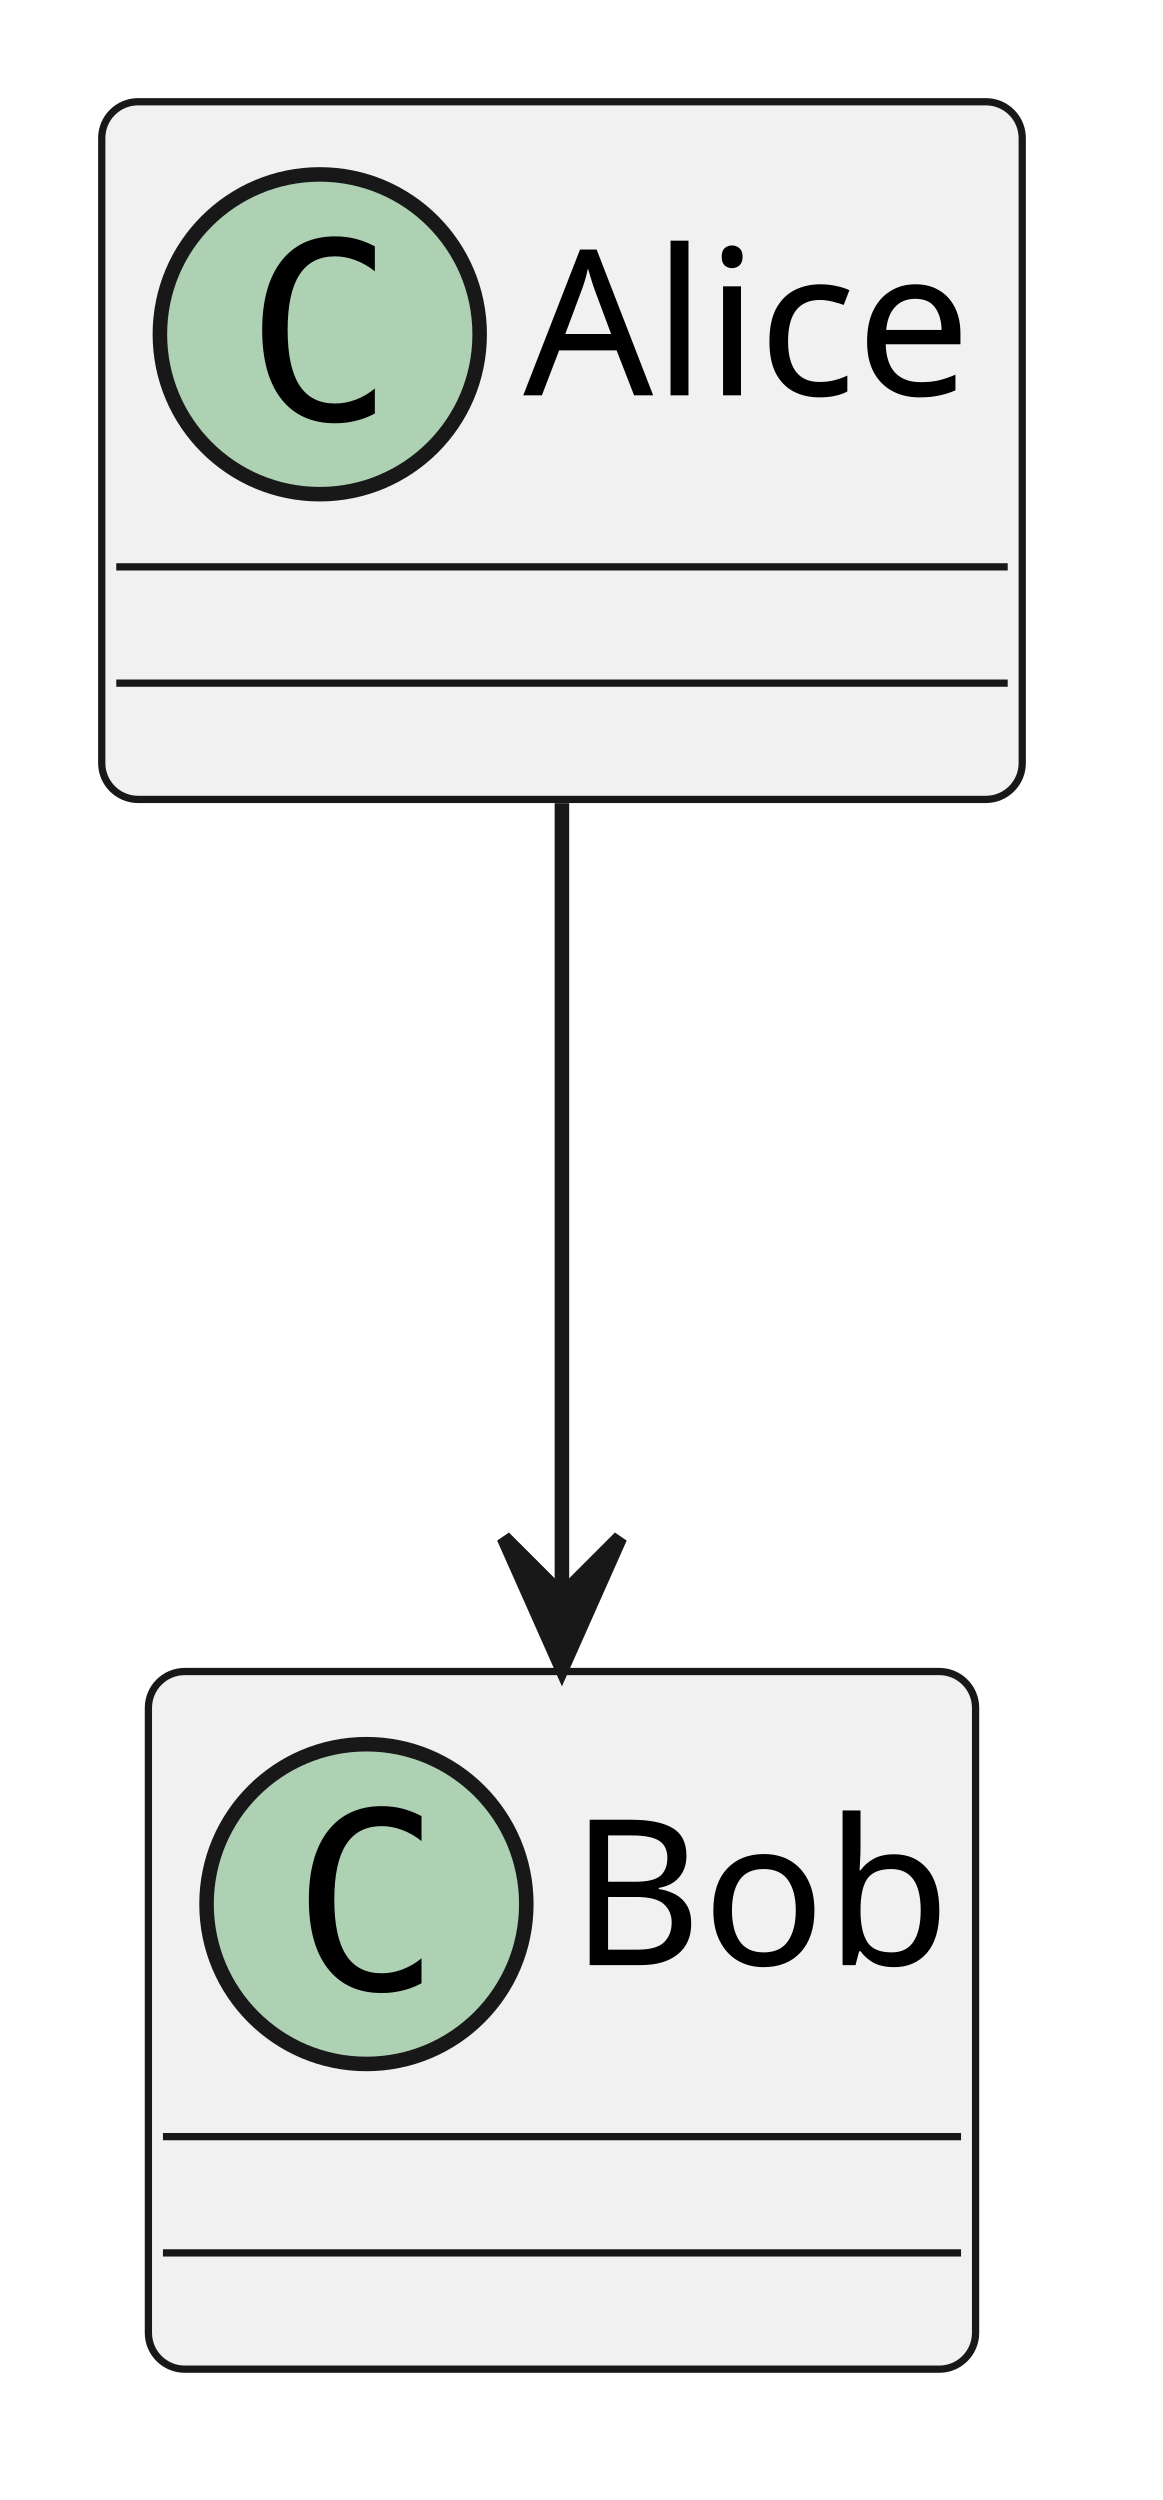
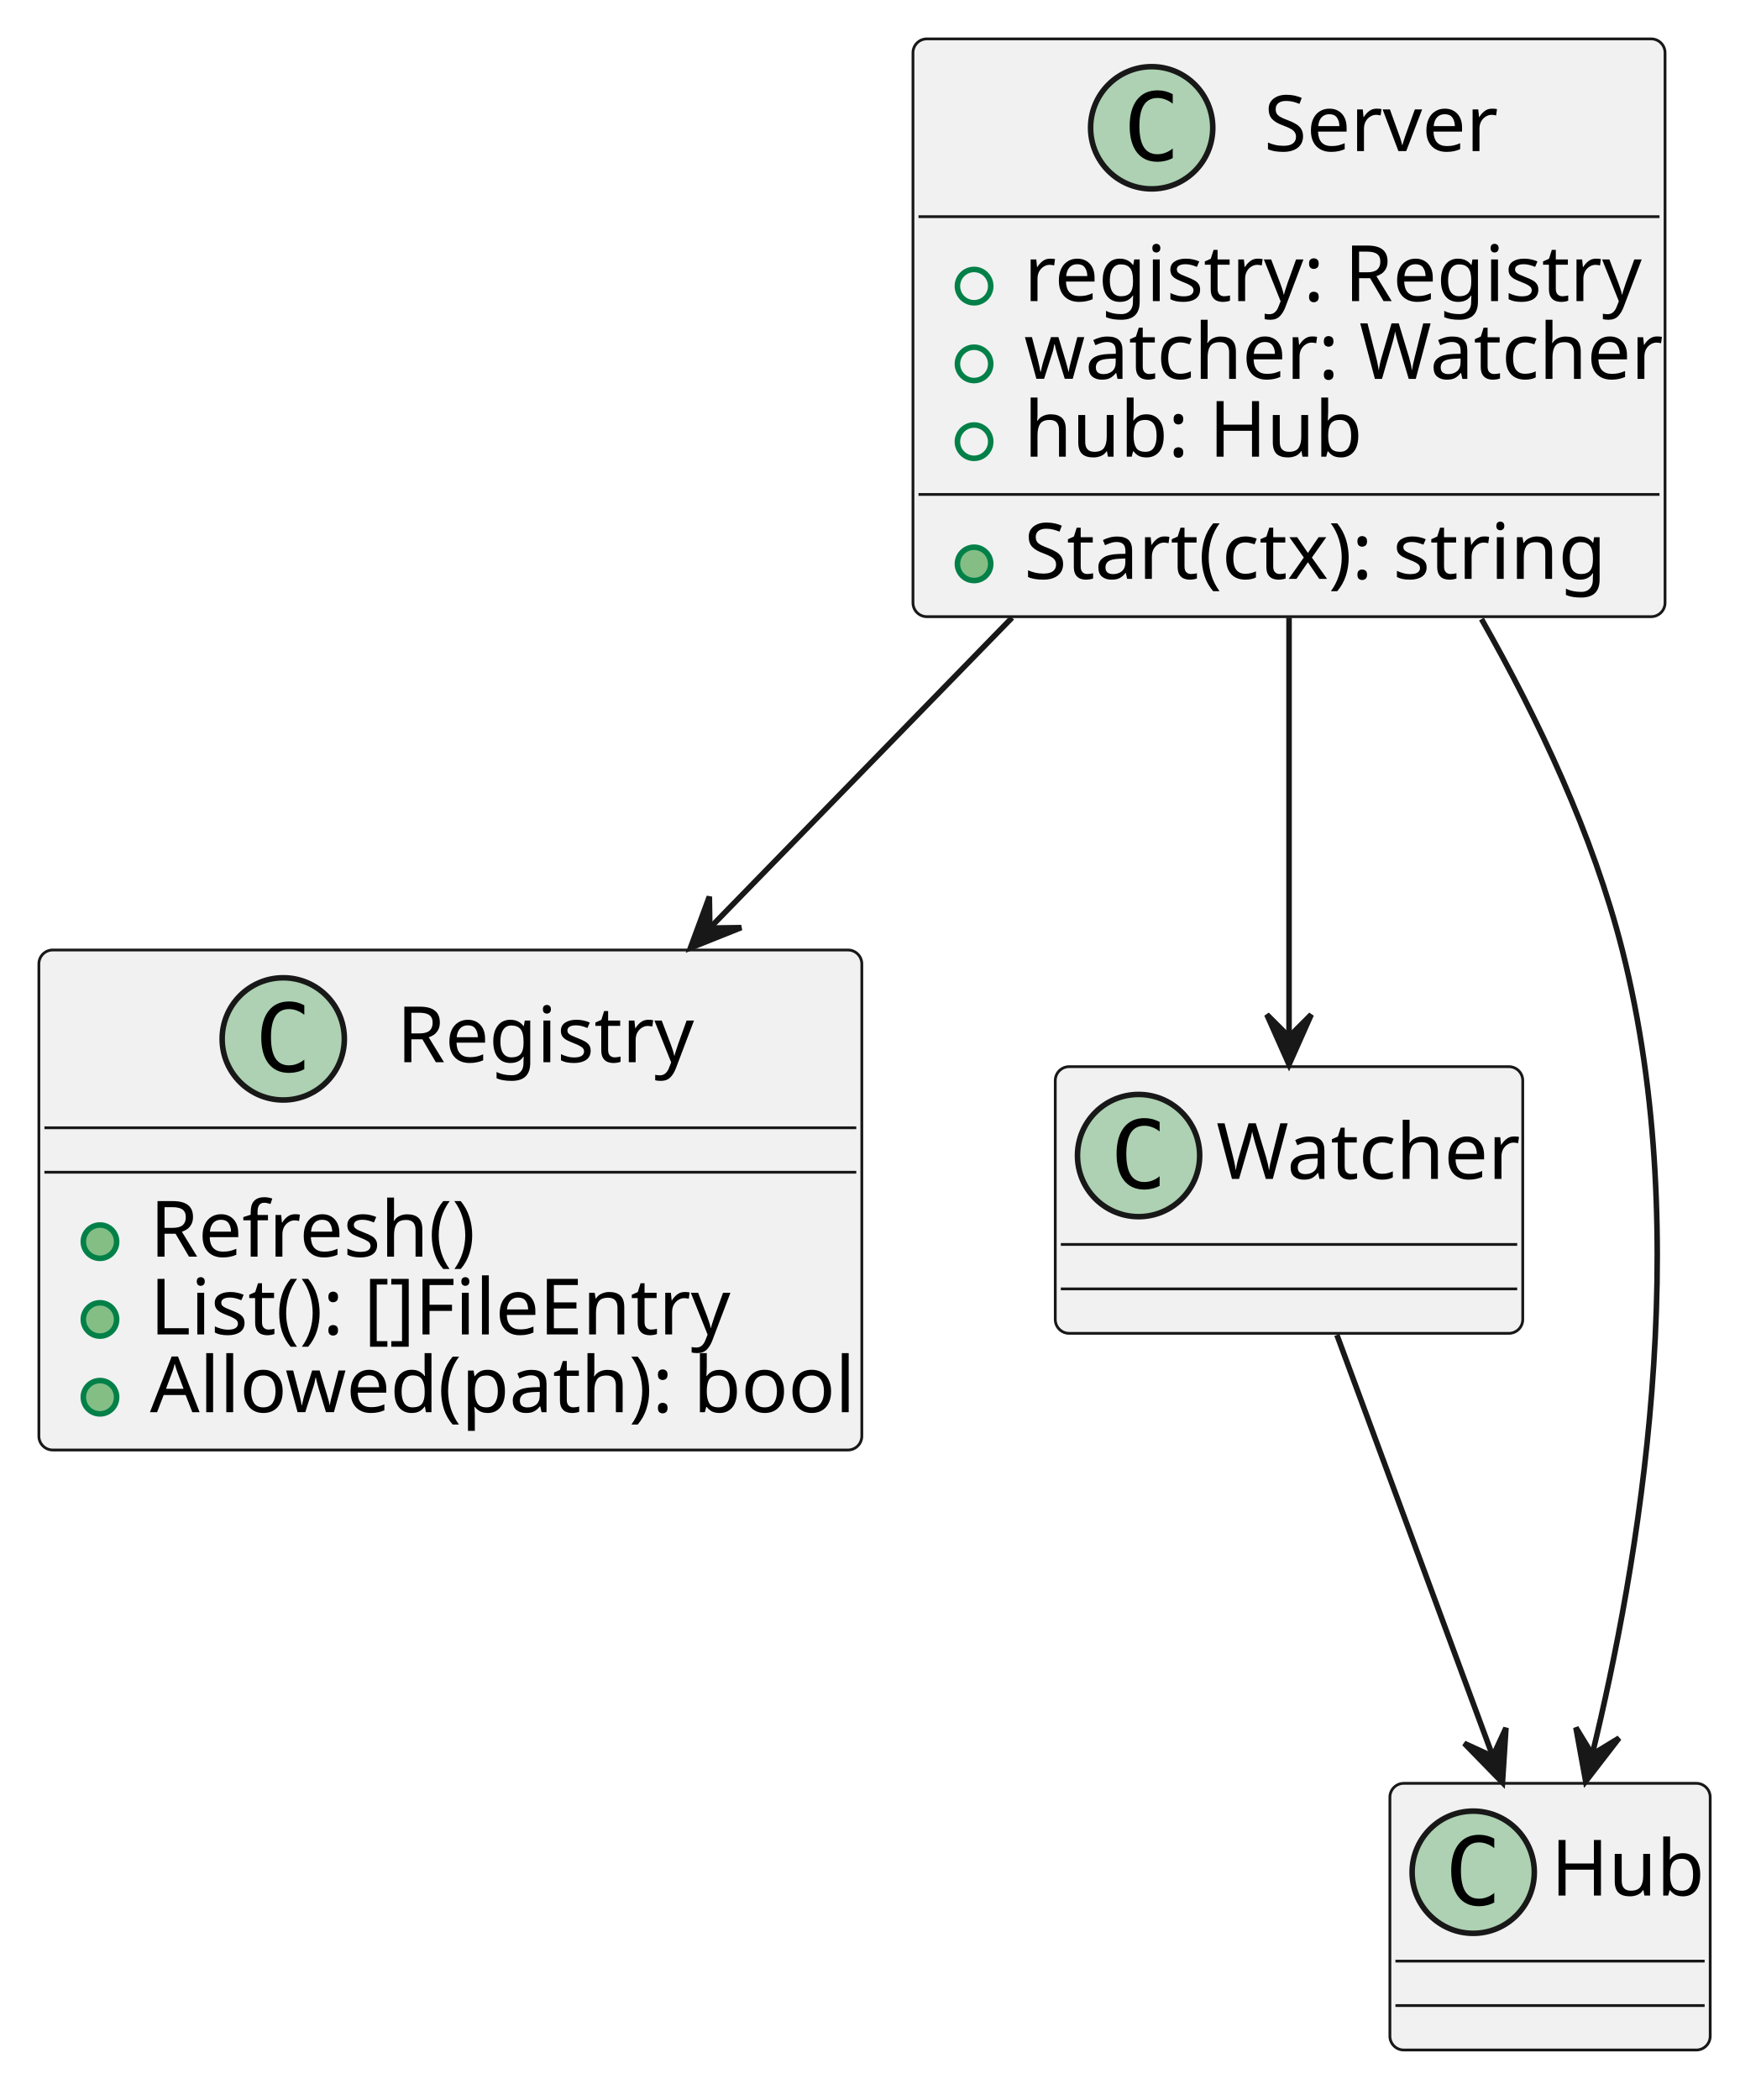
- <svg xmlns="http://www.w3.org/2000/svg" height="172" width="80" viewBox="0 0 80 172" version="1.1">
+ <svg xmlns="http://www.w3.org/2000/svg" height="378" width="317" viewBox="0 0 317 378" version="1.1">
  <defs />
  <g>
-     <g data-source-line="1" id="ent0001" data-qualified-name="Alice" class="entity">
-       <rect stroke-width="0.50" stroke="#181818" fill="#F1F1F1" ry="2.50" rx="2.50" height="48" width="63.33" y="7" x="7" />
-       <circle stroke-width="1" stroke="#181818" fill="#ADD1B2" r="11" cy="23" cx="22" />
-       <text dominant-baseline="central" text-anchor="middle" fill="#000000" font-size="17" font-family="monospace" y="23" x="22">C</text>
-       <text font-family="sans-serif" style="white-space: pre" xml:space="preserve" fill="#000000" font-size="14" y="27.20" x="36">Alice</text>
-       <line stroke-width="0.50" stroke="#181818" y2="39" x2="69.33" y1="39" x1="8" />
-       <line stroke-width="0.50" stroke="#181818" y2="47" x2="69.33" y1="47" x1="8" />
+     <g data-source-line="1" id="ent0001" data-qualified-name="Server" class="entity">
+       <rect stroke-width="0.50" stroke="#181818" fill="#F1F1F1" ry="2.50" rx="2.50" height="104" width="135.41" y="7" x="164.38" />
+       <circle stroke-width="1" stroke="#181818" fill="#ADD1B2" r="11" cy="23" cx="207.36" />
+       <text dominant-baseline="central" text-anchor="middle" fill="#000000" font-size="17" font-family="monospace" y="23" x="207.36">C</text>
+       <text font-family="sans-serif" style="white-space: pre" xml:space="preserve" fill="#000000" font-size="14" y="27.20" x="227.58">Server</text>
+       <line stroke-width="0.50" stroke="#181818" y2="39" x2="298.79" y1="39" x1="165.38" />
+       <g data-visibility-modifier="PUBLIC_FIELD">
+         <circle stroke-width="1" stroke="#038048" fill="#00000000" r="3" cy="51.50" cx="175.38" />
+       </g>
+       <text font-family="sans-serif" style="white-space: pre" xml:space="preserve" fill="#000000" font-size="14" y="54.20" x="184.38">registry: Registry</text>
+       <g data-visibility-modifier="PUBLIC_FIELD">
+         <circle stroke-width="1" stroke="#038048" fill="#00000000" r="3" cy="65.50" cx="175.38" />
+       </g>
+       <text font-family="sans-serif" style="white-space: pre" xml:space="preserve" fill="#000000" font-size="14" y="68.20" x="184.38">watcher: Watcher</text>
+       <g data-visibility-modifier="PUBLIC_FIELD">
+         <circle stroke-width="1" stroke="#038048" fill="#00000000" r="3" cy="79.50" cx="175.38" />
+       </g>
+       <text font-family="sans-serif" style="white-space: pre" xml:space="preserve" fill="#000000" font-size="14" y="82.20" x="184.38">hub: Hub</text>
+       <line stroke-width="0.50" stroke="#181818" y2="89" x2="298.79" y1="89" x1="165.38" />
+       <g data-visibility-modifier="PUBLIC_METHOD">
+         <circle stroke-width="1" stroke="#038048" fill="#84BE84" r="3" cy="101.50" cx="175.38" />
+       </g>
+       <text font-family="sans-serif" style="white-space: pre" xml:space="preserve" fill="#000000" font-size="14" y="104.20" x="184.38">Start(ctx): string</text>
    </g>
-     <g data-source-line="2" id="ent0002" data-qualified-name="Bob" class="entity">
-       <rect stroke-width="0.50" stroke="#181818" fill="#F1F1F1" ry="2.50" rx="2.50" height="48" width="56.91" y="115" x="10.21" />
-       <circle stroke-width="1" stroke="#181818" fill="#ADD1B2" r="11" cy="131" cx="25.21" />
-       <text dominant-baseline="central" text-anchor="middle" fill="#000000" font-size="17" font-family="monospace" y="131" x="25.21">C</text>
-       <text font-family="sans-serif" style="white-space: pre" xml:space="preserve" fill="#000000" font-size="14" y="135.20" x="39.21">Bob</text>
-       <line stroke-width="0.50" stroke="#181818" y2="147" x2="66.12" y1="147" x1="11.21" />
-       <line stroke-width="0.50" stroke="#181818" y2="155" x2="66.12" y1="155" x1="11.21" />
+     <g data-source-line="7" id="ent0002" data-qualified-name="Registry" class="entity">
+       <rect stroke-width="0.50" stroke="#181818" fill="#F1F1F1" ry="2.50" rx="2.50" height="90" width="148.17" y="171" x="7" />
+       <circle stroke-width="1" stroke="#181818" fill="#ADD1B2" r="11" cy="187" cx="51.00" />
+       <text dominant-baseline="central" text-anchor="middle" fill="#000000" font-size="17" font-family="monospace" y="187" x="51.00">C</text>
+       <text font-family="sans-serif" style="white-space: pre" xml:space="preserve" fill="#000000" font-size="14" y="191.20" x="71.44">Registry</text>
+       <line stroke-width="0.50" stroke="#181818" y2="203" x2="154.17" y1="203" x1="8" />
+       <line stroke-width="0.50" stroke="#181818" y2="211" x2="154.17" y1="211" x1="8" />
+       <g data-visibility-modifier="PUBLIC_METHOD">
+         <circle stroke-width="1" stroke="#038048" fill="#84BE84" r="3" cy="223.50" cx="18" />
+       </g>
+       <text font-family="sans-serif" style="white-space: pre" xml:space="preserve" fill="#000000" font-size="14" y="226.20" x="27">Refresh()</text>
+       <g data-visibility-modifier="PUBLIC_METHOD">
+         <circle stroke-width="1" stroke="#038048" fill="#84BE84" r="3" cy="237.50" cx="18" />
+       </g>
+       <text font-family="sans-serif" style="white-space: pre" xml:space="preserve" fill="#000000" font-size="14" y="240.20" x="27">List(): []FileEntry</text>
+       <g data-visibility-modifier="PUBLIC_METHOD">
+         <circle stroke-width="1" stroke="#038048" fill="#84BE84" r="3" cy="251.50" cx="18" />
+       </g>
+       <text font-family="sans-serif" style="white-space: pre" xml:space="preserve" fill="#000000" font-size="14" y="254.20" x="27">Allowed(path): bool</text>
    </g>
-     <g data-link-type="dependency" data-source-line="3" id="lnk3" data-entity-2="ent0002" data-entity-1="ent0001" class="link">
-       <path stroke-width="1" stroke="#181818" fill="none" d="M38.66,55.26 C38.66,72.94 38.66,92.13 38.66,109.79" />
-       <polygon stroke-width="1" stroke="#181818" fill="#181818" points="38.66,114.79 42.66,105.79 38.66,109.79 34.66,105.79 38.66,114.79" />
+     <g data-source-line="12" id="ent0003" data-qualified-name="Watcher" class="entity">
+       <rect stroke-width="0.50" stroke="#181818" fill="#F1F1F1" ry="2.50" rx="2.50" height="48" width="84.17" y="192" x="190" />
+       <circle stroke-width="1" stroke="#181818" fill="#ADD1B2" r="11" cy="208" cx="205" />
+       <text dominant-baseline="central" text-anchor="middle" fill="#000000" font-size="17" font-family="monospace" y="208" x="205">C</text>
+       <text font-family="sans-serif" style="white-space: pre" xml:space="preserve" fill="#000000" font-size="14" y="212.20" x="219">Watcher</text>
+       <line stroke-width="0.50" stroke="#181818" y2="224" x2="273.17" y1="224" x1="191" />
+       <line stroke-width="0.50" stroke="#181818" y2="232" x2="273.17" y1="232" x1="191" />
+     </g>
+     <g data-source-line="13" id="ent0004" data-qualified-name="Hub" class="entity">
+       <rect stroke-width="0.50" stroke="#181818" fill="#F1F1F1" ry="2.50" rx="2.50" height="48" width="57.67" y="321" x="250.25" />
+       <circle stroke-width="1" stroke="#181818" fill="#ADD1B2" r="11" cy="337" cx="265.25" />
+       <text dominant-baseline="central" text-anchor="middle" fill="#000000" font-size="17" font-family="monospace" y="337" x="265.25">C</text>
+       <text font-family="sans-serif" style="white-space: pre" xml:space="preserve" fill="#000000" font-size="14" y="341.20" x="279.25">Hub</text>
+       <line stroke-width="0.50" stroke="#181818" y2="353" x2="306.92" y1="353" x1="251.25" />
+       <line stroke-width="0.50" stroke="#181818" y2="361" x2="306.92" y1="361" x1="251.25" />
+     </g>
+     <g data-link-type="dependency" data-source-line="14" id="lnk5" data-entity-2="ent0002" data-entity-1="ent0001" class="link">
+       <path stroke-width="1" stroke="#181818" fill="none" d="M182.22,111.18 C163.5,130.41 145.869,148.498 127.799,167.048" />
+       <polygon stroke-width="1" stroke="#181818" fill="#181818" points="124.31,170.63 133.46,166.97 127.80,167.05 127.72,161.39 124.31,170.63" />
+     </g>
+     <g data-link-type="dependency" data-source-line="15" id="lnk6" data-entity-2="ent0003" data-entity-1="ent0001" class="link">
+       <path stroke-width="1" stroke="#181818" fill="none" d="M232.09,111.18 C232.09,138.34 232.09,165.39 232.09,186.62" />
+       <polygon stroke-width="1" stroke="#181818" fill="#181818" points="232.09,191.62 236.09,182.62 232.09,186.62 228.09,182.62 232.09,191.62" />
+     </g>
+     <g data-link-type="dependency" data-source-line="16" id="lnk7" data-entity-2="ent0004" data-entity-1="ent0001" class="link">
+       <path stroke-width="1" stroke="#181818" fill="none" d="M266.74,111.43 C277,129.47 286.87,150.4 292.09,171 C305.31,223.27 294.862,282.162 286.682,315.792" />
+       <polygon stroke-width="1" stroke="#181818" fill="#181818" points="285.50,320.65 291.51,312.85 286.68,315.79 283.74,310.96 285.50,320.65" />
+     </g>
+     <g data-link-type="dependency" data-source-line="17" id="lnk8" data-entity-2="ent0004" data-entity-1="ent0003" class="link">
+       <path stroke-width="1" stroke="#181818" fill="none" d="M240.71,240.29 C249.19,263.21 260.325,293.301 268.785,316.161" />
+       <polygon stroke-width="1" stroke="#181818" fill="#181818" points="270.52,320.85 271.15,311.02 268.78,316.16 263.64,313.80 270.52,320.85" />
    </g>
  </g>
</svg>
